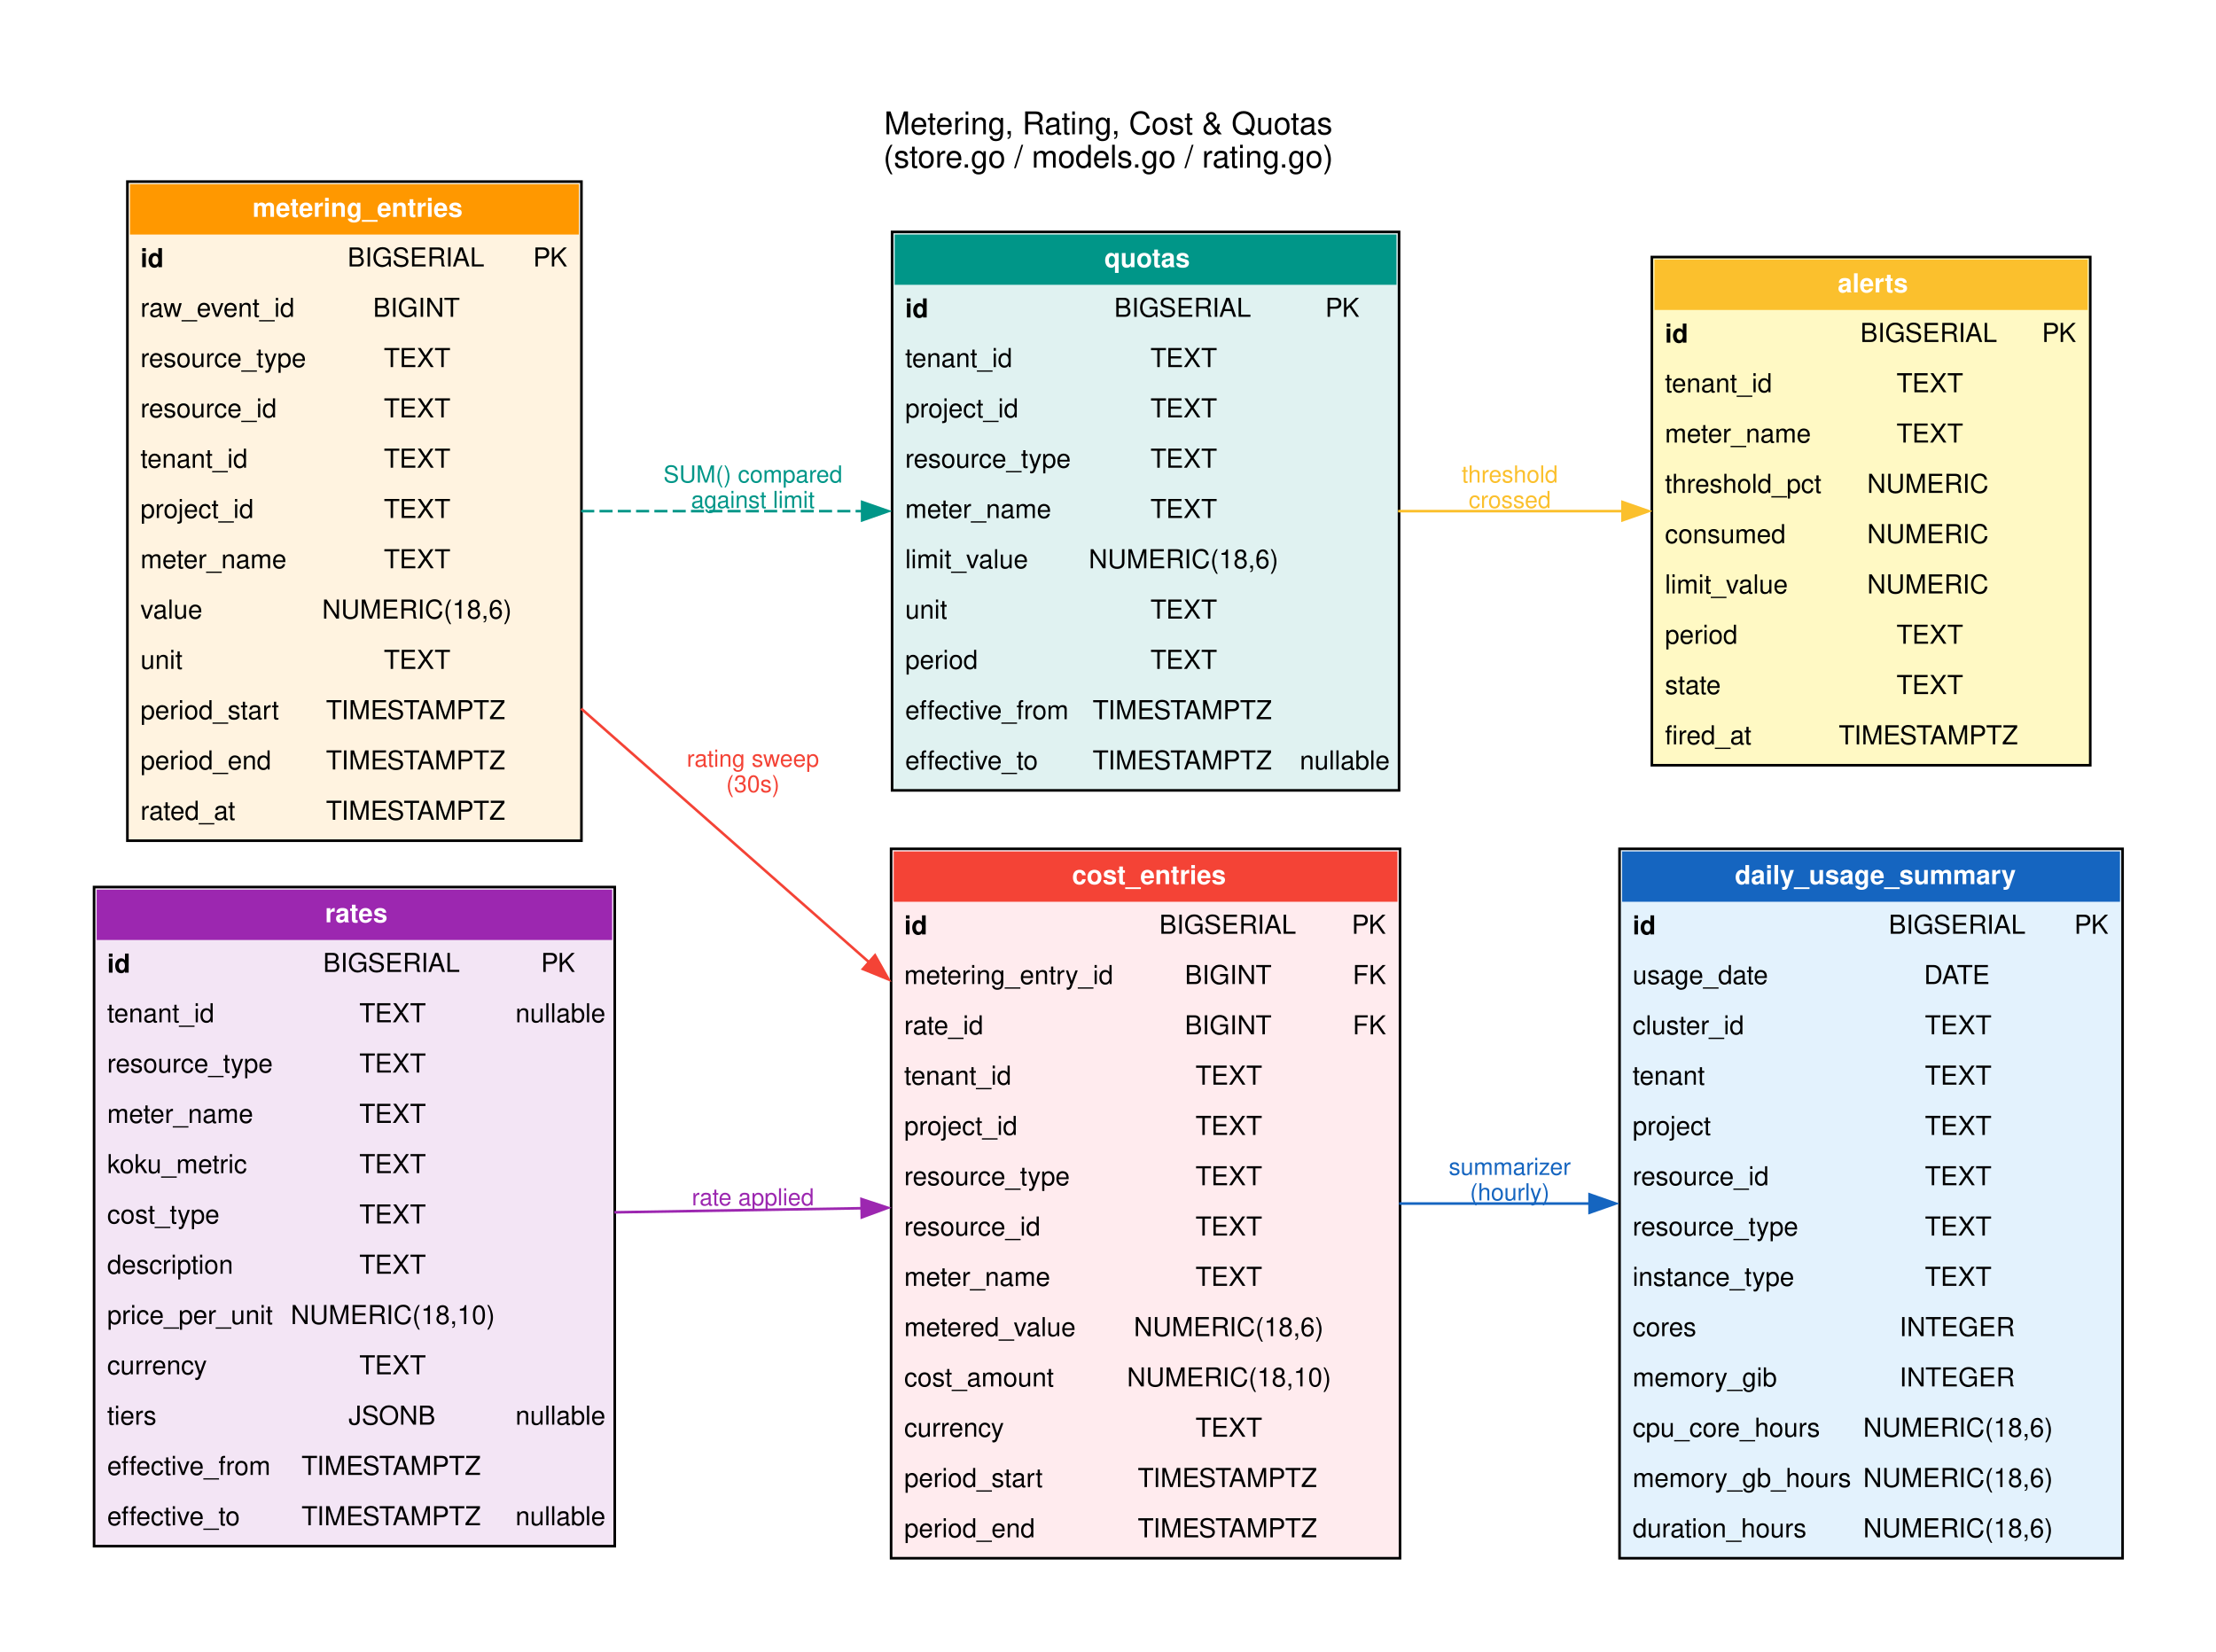
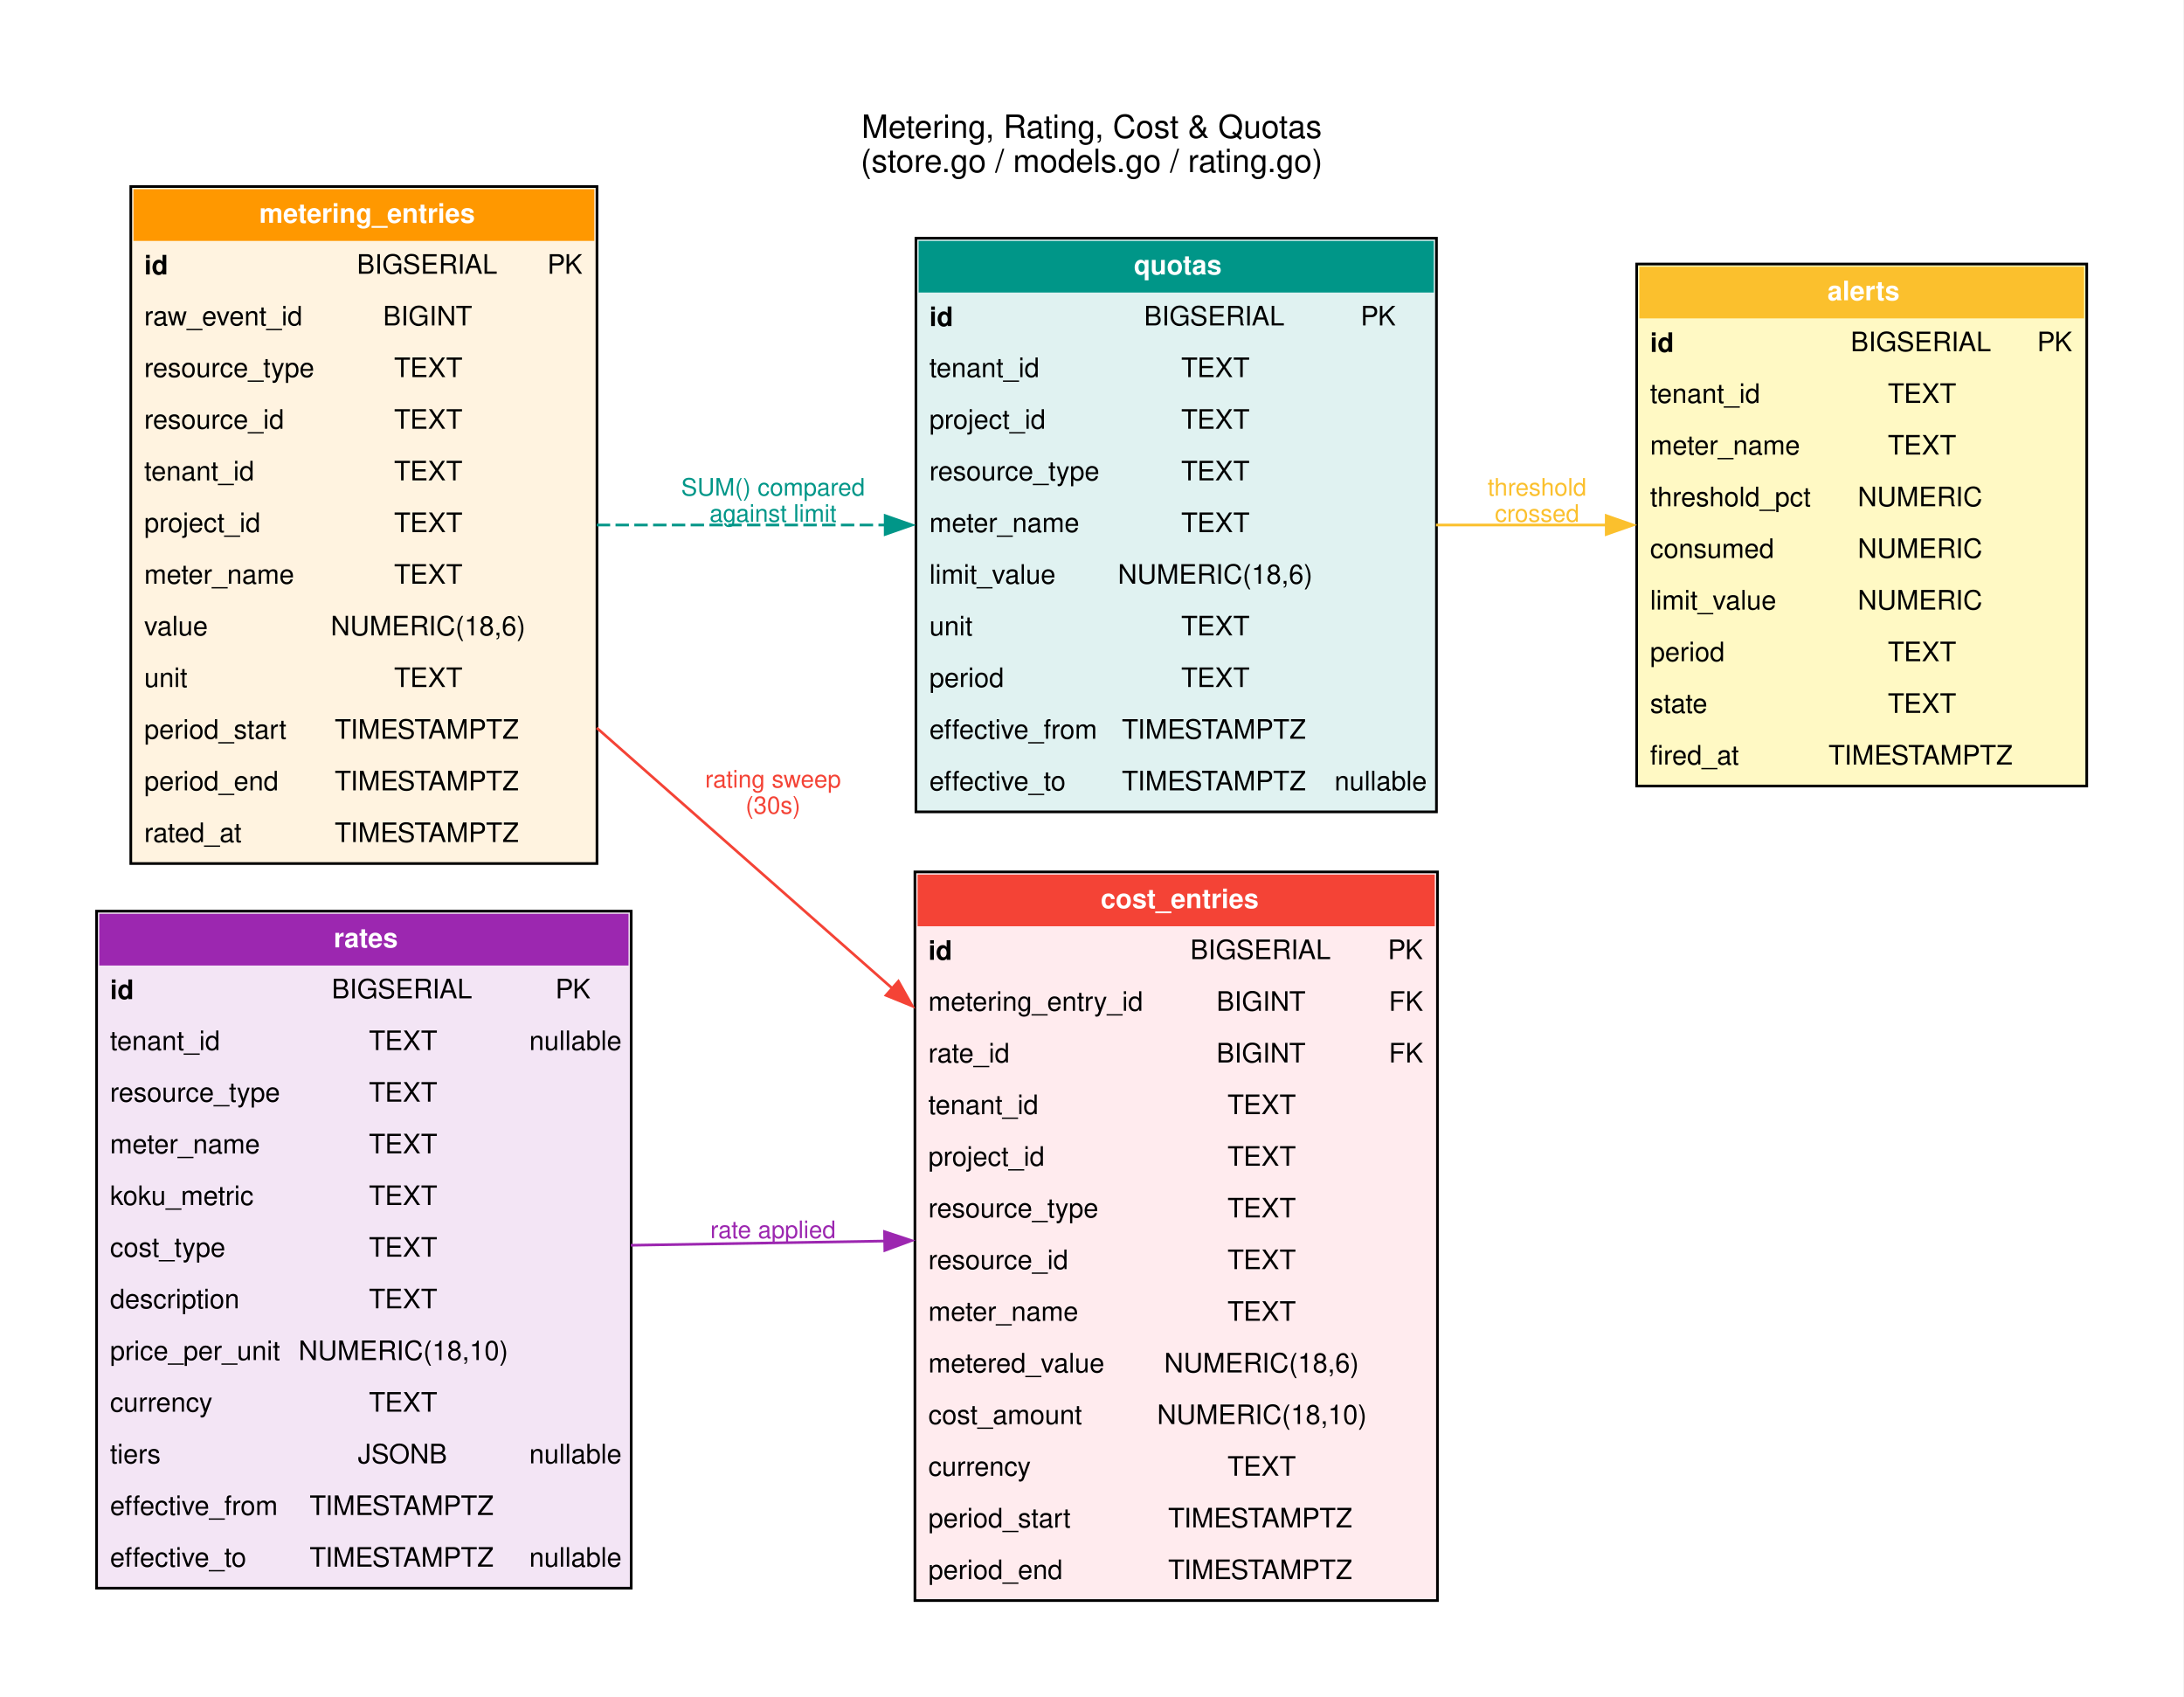
- <svg xmlns="http://www.w3.org/2000/svg" width="848pt" height="632pt" viewBox="0.00 0.00 848.00 632.00">
+ <svg xmlns="http://www.w3.org/2000/svg" width="814pt" height="632pt" viewBox="0.00 0.00 814.00 632.00">
  <g id="graph0" class="graph" transform="scale(1 1) rotate(0) translate(36 596.38)">
-     <polygon fill="white" stroke="none" points="-36,36 -36,-596.38 812.25,-596.38 812.25,36 -36,36" />
-     <text xml:space="preserve" text-anchor="middle" x="388.12" y="-544.98" font-family="Helvetica,sans-Serif" font-size="12.00">Metering, Rating, Cost &amp; Quotas</text>
-     <text xml:space="preserve" text-anchor="middle" x="388.12" y="-532.23" font-family="Helvetica,sans-Serif" font-size="12.00">(store.go / models.go / rating.go)</text>
+     <polygon fill="white" stroke="none" points="-36,36 -36,-596.38 777.75,-596.38 777.75,36 -36,36" />
+     <text xml:space="preserve" text-anchor="middle" x="370.88" y="-544.98" font-family="Helvetica,sans-Serif" font-size="12.00">Metering, Rating, Cost &amp; Quotas</text>
+     <text xml:space="preserve" text-anchor="middle" x="370.88" y="-532.23" font-family="Helvetica,sans-Serif" font-size="12.00">(store.go / models.go / rating.go)</text>
    <g id="node1" class="node">
      <polygon fill="#fff3e0" stroke="none" points="12.75,-274.62 12.75,-526.88 186.5,-526.88 186.5,-274.62 12.75,-274.62" />
      <polygon fill="#ff9800" stroke="none" points="13.75,-506.62 13.75,-525.88 185.5,-525.88 185.5,-506.62 13.75,-506.62" />
      <text xml:space="preserve" text-anchor="start" x="60.62" y="-513.38" font-family="Helvetica,sans-Serif" font-weight="bold" font-size="10.00" fill="white">metering_entries</text>
      <text xml:space="preserve" text-anchor="start" x="17.75" y="-494.12" font-family="Helvetica,sans-Serif" font-weight="bold" font-size="10.00">id</text>
      <text xml:space="preserve" text-anchor="start" x="97" y="-494.38" font-family="Helvetica,sans-Serif" font-size="10.00">BIGSERIAL</text>
      <text xml:space="preserve" text-anchor="start" x="168" y="-494.38" font-family="Helvetica,sans-Serif" font-size="10.00">PK</text>
      <text xml:space="preserve" text-anchor="start" x="17.75" y="-475.12" font-family="Helvetica,sans-Serif" font-size="10.00">raw_event_id</text>
      <text xml:space="preserve" text-anchor="start" x="106.75" y="-475.12" font-family="Helvetica,sans-Serif" font-size="10.00">BIGINT</text>
      <text xml:space="preserve" text-anchor="start" x="17.75" y="-455.88" font-family="Helvetica,sans-Serif" font-size="10.00">resource_type</text>
      <text xml:space="preserve" text-anchor="start" x="110.88" y="-455.88" font-family="Helvetica,sans-Serif" font-size="10.00">TEXT</text>
      <text xml:space="preserve" text-anchor="start" x="17.75" y="-436.62" font-family="Helvetica,sans-Serif" font-size="10.00">resource_id</text>
      <text xml:space="preserve" text-anchor="start" x="110.88" y="-436.62" font-family="Helvetica,sans-Serif" font-size="10.00">TEXT</text>
      <text xml:space="preserve" text-anchor="start" x="17.75" y="-417.38" font-family="Helvetica,sans-Serif" font-size="10.00">tenant_id</text>
      <text xml:space="preserve" text-anchor="start" x="110.88" y="-417.38" font-family="Helvetica,sans-Serif" font-size="10.00">TEXT</text>
      <text xml:space="preserve" text-anchor="start" x="17.75" y="-398.12" font-family="Helvetica,sans-Serif" font-size="10.00">project_id</text>
      <text xml:space="preserve" text-anchor="start" x="110.88" y="-398.12" font-family="Helvetica,sans-Serif" font-size="10.00">TEXT</text>
      <text xml:space="preserve" text-anchor="start" x="17.75" y="-378.88" font-family="Helvetica,sans-Serif" font-size="10.00">meter_name</text>
      <text xml:space="preserve" text-anchor="start" x="110.88" y="-378.88" font-family="Helvetica,sans-Serif" font-size="10.00">TEXT</text>
      <text xml:space="preserve" text-anchor="start" x="17.75" y="-359.62" font-family="Helvetica,sans-Serif" font-size="10.00">value</text>
      <text xml:space="preserve" text-anchor="start" x="87.25" y="-359.62" font-family="Helvetica,sans-Serif" font-size="10.00">NUMERIC(18,6)</text>
      <text xml:space="preserve" text-anchor="start" x="17.75" y="-340.38" font-family="Helvetica,sans-Serif" font-size="10.00">unit</text>
      <text xml:space="preserve" text-anchor="start" x="110.88" y="-340.38" font-family="Helvetica,sans-Serif" font-size="10.00">TEXT</text>
      <text xml:space="preserve" text-anchor="start" x="17.75" y="-321.12" font-family="Helvetica,sans-Serif" font-size="10.00">period_start</text>
      <text xml:space="preserve" text-anchor="start" x="88.75" y="-321.12" font-family="Helvetica,sans-Serif" font-size="10.00">TIMESTAMPTZ</text>
      <text xml:space="preserve" text-anchor="start" x="17.75" y="-301.88" font-family="Helvetica,sans-Serif" font-size="10.00">period_end</text>
      <text xml:space="preserve" text-anchor="start" x="88.75" y="-301.88" font-family="Helvetica,sans-Serif" font-size="10.00">TIMESTAMPTZ</text>
      <text xml:space="preserve" text-anchor="start" x="17.75" y="-282.62" font-family="Helvetica,sans-Serif" font-size="10.00">rated_at</text>
      <text xml:space="preserve" text-anchor="start" x="88.75" y="-282.62" font-family="Helvetica,sans-Serif" font-size="10.00">TIMESTAMPTZ</text>
      <polygon fill="none" stroke="black" points="12.75,-274.62 12.75,-526.88 186.5,-526.88 186.5,-274.62 12.75,-274.62" />
    </g>
    <g id="node3" class="node">
      <polygon fill="#ffebee" stroke="none" points="305,0 305,-271.5 499.75,-271.5 499.75,0 305,0" />
      <polygon fill="#f44336" stroke="none" points="306,-251.25 306,-270.5 498.75,-270.5 498.75,-251.25 306,-251.25" />
      <text xml:space="preserve" text-anchor="start" x="374.25" y="-258" font-family="Helvetica,sans-Serif" font-weight="bold" font-size="10.00" fill="white">cost_entries</text>
      <text xml:space="preserve" text-anchor="start" x="310" y="-238.75" font-family="Helvetica,sans-Serif" font-weight="bold" font-size="10.00">id</text>
      <text xml:space="preserve" text-anchor="start" x="407.62" y="-239" font-family="Helvetica,sans-Serif" font-size="10.00">BIGSERIAL</text>
      <text xml:space="preserve" text-anchor="start" x="481.25" y="-239" font-family="Helvetica,sans-Serif" font-size="10.00">PK</text>
      <text xml:space="preserve" text-anchor="start" x="310" y="-219.75" font-family="Helvetica,sans-Serif" font-size="10.00">metering_entry_id</text>
      <text xml:space="preserve" text-anchor="start" x="417.38" y="-219.75" font-family="Helvetica,sans-Serif" font-size="10.00">BIGINT</text>
      <text xml:space="preserve" text-anchor="start" x="481.62" y="-219.75" font-family="Helvetica,sans-Serif" font-size="10.00">FK</text>
      <text xml:space="preserve" text-anchor="start" x="310" y="-200.5" font-family="Helvetica,sans-Serif" font-size="10.00">rate_id</text>
      <text xml:space="preserve" text-anchor="start" x="417.38" y="-200.5" font-family="Helvetica,sans-Serif" font-size="10.00">BIGINT</text>
      <text xml:space="preserve" text-anchor="start" x="481.62" y="-200.5" font-family="Helvetica,sans-Serif" font-size="10.00">FK</text>
      <text xml:space="preserve" text-anchor="start" x="310" y="-181.25" font-family="Helvetica,sans-Serif" font-size="10.00">tenant_id</text>
      <text xml:space="preserve" text-anchor="start" x="421.5" y="-181.25" font-family="Helvetica,sans-Serif" font-size="10.00">TEXT</text>
      <text xml:space="preserve" text-anchor="start" x="310" y="-162" font-family="Helvetica,sans-Serif" font-size="10.00">project_id</text>
      <text xml:space="preserve" text-anchor="start" x="421.5" y="-162" font-family="Helvetica,sans-Serif" font-size="10.00">TEXT</text>
      <text xml:space="preserve" text-anchor="start" x="310" y="-142.75" font-family="Helvetica,sans-Serif" font-size="10.00">resource_type</text>
      <text xml:space="preserve" text-anchor="start" x="421.5" y="-142.75" font-family="Helvetica,sans-Serif" font-size="10.00">TEXT</text>
      <text xml:space="preserve" text-anchor="start" x="310" y="-123.5" font-family="Helvetica,sans-Serif" font-size="10.00">resource_id</text>
      <text xml:space="preserve" text-anchor="start" x="421.5" y="-123.5" font-family="Helvetica,sans-Serif" font-size="10.00">TEXT</text>
      <text xml:space="preserve" text-anchor="start" x="310" y="-104.25" font-family="Helvetica,sans-Serif" font-size="10.00">meter_name</text>
      <text xml:space="preserve" text-anchor="start" x="421.5" y="-104.25" font-family="Helvetica,sans-Serif" font-size="10.00">TEXT</text>
      <text xml:space="preserve" text-anchor="start" x="310" y="-85" font-family="Helvetica,sans-Serif" font-size="10.00">metered_value</text>
      <text xml:space="preserve" text-anchor="start" x="397.88" y="-85" font-family="Helvetica,sans-Serif" font-size="10.00">NUMERIC(18,6)</text>
      <text xml:space="preserve" text-anchor="start" x="310" y="-65.75" font-family="Helvetica,sans-Serif" font-size="10.00">cost_amount</text>
      <text xml:space="preserve" text-anchor="start" x="395.25" y="-65.75" font-family="Helvetica,sans-Serif" font-size="10.00">NUMERIC(18,10)</text>
      <text xml:space="preserve" text-anchor="start" x="310" y="-46.5" font-family="Helvetica,sans-Serif" font-size="10.00">currency</text>
      <text xml:space="preserve" text-anchor="start" x="421.5" y="-46.5" font-family="Helvetica,sans-Serif" font-size="10.00">TEXT</text>
      <text xml:space="preserve" text-anchor="start" x="310" y="-27.25" font-family="Helvetica,sans-Serif" font-size="10.00">period_start</text>
      <text xml:space="preserve" text-anchor="start" x="399.38" y="-27.25" font-family="Helvetica,sans-Serif" font-size="10.00">TIMESTAMPTZ</text>
      <text xml:space="preserve" text-anchor="start" x="310" y="-8" font-family="Helvetica,sans-Serif" font-size="10.00">period_end</text>
      <text xml:space="preserve" text-anchor="start" x="399.38" y="-8" font-family="Helvetica,sans-Serif" font-size="10.00">TIMESTAMPTZ</text>
      <polygon fill="none" stroke="black" points="305,0 305,-271.5 499.75,-271.5 499.75,0 305,0" />
    </g>
    <g id="edge1" class="edge">
      <path fill="none" stroke="#f44336" d="M186.41,-325.17C220.72,-294.93 260.58,-259.81 296.59,-228.08" />
      <polygon fill="#f44336" stroke="#f44336" points="298.84,-230.76 304.03,-221.52 294.22,-225.51 298.84,-230.76" />
      <text xml:space="preserve" text-anchor="middle" x="252.12" y="-302.94" font-family="Helvetica,sans-Serif" font-size="9.00" fill="#f44336">rating sweep</text>
      <text xml:space="preserve" text-anchor="middle" x="252.12" y="-293.19" font-family="Helvetica,sans-Serif" font-size="9.00" fill="#f44336">(30s)</text>
    </g>
-     <g id="node5" class="node">
+     <g id="node4" class="node">
      <polygon fill="#e0f2f1" stroke="none" points="305.38,-293.88 305.38,-507.62 499.38,-507.62 499.38,-293.88 305.38,-293.88" />
      <polygon fill="#009688" stroke="none" points="306.38,-487.38 306.38,-506.62 498.38,-506.62 498.38,-487.38 306.38,-487.38" />
      <text xml:space="preserve" text-anchor="start" x="386.62" y="-494.12" font-family="Helvetica,sans-Serif" font-weight="bold" font-size="10.00" fill="white">quotas</text>
      <text xml:space="preserve" text-anchor="start" x="310.38" y="-474.88" font-family="Helvetica,sans-Serif" font-weight="bold" font-size="10.00">id</text>
      <text xml:space="preserve" text-anchor="start" x="390.38" y="-475.12" font-family="Helvetica,sans-Serif" font-size="10.00">BIGSERIAL</text>
      <text xml:space="preserve" text-anchor="start" x="471.12" y="-475.12" font-family="Helvetica,sans-Serif" font-size="10.00">PK</text>
      <text xml:space="preserve" text-anchor="start" x="310.38" y="-455.88" font-family="Helvetica,sans-Serif" font-size="10.00">tenant_id</text>
      <text xml:space="preserve" text-anchor="start" x="404.25" y="-455.88" font-family="Helvetica,sans-Serif" font-size="10.00">TEXT</text>
      <text xml:space="preserve" text-anchor="start" x="310.38" y="-436.62" font-family="Helvetica,sans-Serif" font-size="10.00">project_id</text>
      <text xml:space="preserve" text-anchor="start" x="404.25" y="-436.62" font-family="Helvetica,sans-Serif" font-size="10.00">TEXT</text>
      <text xml:space="preserve" text-anchor="start" x="310.38" y="-417.38" font-family="Helvetica,sans-Serif" font-size="10.00">resource_type</text>
      <text xml:space="preserve" text-anchor="start" x="404.25" y="-417.38" font-family="Helvetica,sans-Serif" font-size="10.00">TEXT</text>
      <text xml:space="preserve" text-anchor="start" x="310.38" y="-398.12" font-family="Helvetica,sans-Serif" font-size="10.00">meter_name</text>
      <text xml:space="preserve" text-anchor="start" x="404.25" y="-398.12" font-family="Helvetica,sans-Serif" font-size="10.00">TEXT</text>
      <text xml:space="preserve" text-anchor="start" x="310.38" y="-378.88" font-family="Helvetica,sans-Serif" font-size="10.00">limit_value</text>
      <text xml:space="preserve" text-anchor="start" x="380.62" y="-378.88" font-family="Helvetica,sans-Serif" font-size="10.00">NUMERIC(18,6)</text>
      <text xml:space="preserve" text-anchor="start" x="310.38" y="-359.62" font-family="Helvetica,sans-Serif" font-size="10.00">unit</text>
      <text xml:space="preserve" text-anchor="start" x="404.25" y="-359.62" font-family="Helvetica,sans-Serif" font-size="10.00">TEXT</text>
      <text xml:space="preserve" text-anchor="start" x="310.38" y="-340.38" font-family="Helvetica,sans-Serif" font-size="10.00">period</text>
      <text xml:space="preserve" text-anchor="start" x="404.25" y="-340.38" font-family="Helvetica,sans-Serif" font-size="10.00">TEXT</text>
      <text xml:space="preserve" text-anchor="start" x="310.38" y="-321.12" font-family="Helvetica,sans-Serif" font-size="10.00">effective_from</text>
      <text xml:space="preserve" text-anchor="start" x="382.12" y="-321.12" font-family="Helvetica,sans-Serif" font-size="10.00">TIMESTAMPTZ</text>
      <text xml:space="preserve" text-anchor="start" x="310.38" y="-301.88" font-family="Helvetica,sans-Serif" font-size="10.00">effective_to</text>
      <text xml:space="preserve" text-anchor="start" x="382.12" y="-301.88" font-family="Helvetica,sans-Serif" font-size="10.00">TIMESTAMPTZ</text>
      <text xml:space="preserve" text-anchor="start" x="461.38" y="-301.88" font-family="Helvetica,sans-Serif" font-size="10.00">nullable</text>
      <polygon fill="none" stroke="black" points="305.38,-293.88 305.38,-507.62 499.38,-507.62 499.38,-293.88 305.38,-293.88" />
    </g>
    <g id="edge3" class="edge">
      <path fill="none" stroke="#009688" stroke-dasharray="5,2" d="M186.41,-400.75C219.93,-400.75 258.75,-400.75 294.09,-400.75" />
      <polygon fill="#009688" stroke="#009688" points="293.92,-404.25 303.92,-400.75 293.92,-397.25 293.92,-404.25" />
      <text xml:space="preserve" text-anchor="middle" x="252.12" y="-411.7" font-family="Helvetica,sans-Serif" font-size="9.00" fill="#009688">SUM() compared</text>
      <text xml:space="preserve" text-anchor="middle" x="252.12" y="-401.95" font-family="Helvetica,sans-Serif" font-size="9.00" fill="#009688">against limit</text>
    </g>
    <g id="node2" class="node">
      <polygon fill="#f3e5f5" stroke="none" points="0,-4.62 0,-256.88 199.25,-256.88 199.25,-4.62 0,-4.62" />
      <polygon fill="#9c27b0" stroke="none" points="1,-236.62 1,-255.88 198.25,-255.88 198.25,-236.62 1,-236.62" />
      <text xml:space="preserve" text-anchor="start" x="88.38" y="-243.38" font-family="Helvetica,sans-Serif" font-weight="bold" font-size="10.00" fill="white">rates</text>
      <text xml:space="preserve" text-anchor="start" x="5" y="-224.12" font-family="Helvetica,sans-Serif" font-weight="bold" font-size="10.00">id</text>
      <text xml:space="preserve" text-anchor="start" x="87.62" y="-224.38" font-family="Helvetica,sans-Serif" font-size="10.00">BIGSERIAL</text>
      <text xml:space="preserve" text-anchor="start" x="171" y="-224.38" font-family="Helvetica,sans-Serif" font-size="10.00">PK</text>
      <text xml:space="preserve" text-anchor="start" x="5" y="-205.12" font-family="Helvetica,sans-Serif" font-size="10.00">tenant_id</text>
      <text xml:space="preserve" text-anchor="start" x="101.5" y="-205.12" font-family="Helvetica,sans-Serif" font-size="10.00">TEXT</text>
      <text xml:space="preserve" text-anchor="start" x="161.25" y="-205.12" font-family="Helvetica,sans-Serif" font-size="10.00">nullable</text>
      <text xml:space="preserve" text-anchor="start" x="5" y="-185.88" font-family="Helvetica,sans-Serif" font-size="10.00">resource_type</text>
      <text xml:space="preserve" text-anchor="start" x="101.5" y="-185.88" font-family="Helvetica,sans-Serif" font-size="10.00">TEXT</text>
      <text xml:space="preserve" text-anchor="start" x="5" y="-166.62" font-family="Helvetica,sans-Serif" font-size="10.00">meter_name</text>
      <text xml:space="preserve" text-anchor="start" x="101.5" y="-166.62" font-family="Helvetica,sans-Serif" font-size="10.00">TEXT</text>
      <text xml:space="preserve" text-anchor="start" x="5" y="-147.38" font-family="Helvetica,sans-Serif" font-size="10.00">koku_metric</text>
      <text xml:space="preserve" text-anchor="start" x="101.5" y="-147.38" font-family="Helvetica,sans-Serif" font-size="10.00">TEXT</text>
      <text xml:space="preserve" text-anchor="start" x="5" y="-128.12" font-family="Helvetica,sans-Serif" font-size="10.00">cost_type</text>
      <text xml:space="preserve" text-anchor="start" x="101.5" y="-128.12" font-family="Helvetica,sans-Serif" font-size="10.00">TEXT</text>
      <text xml:space="preserve" text-anchor="start" x="5" y="-108.88" font-family="Helvetica,sans-Serif" font-size="10.00">description</text>
      <text xml:space="preserve" text-anchor="start" x="101.5" y="-108.88" font-family="Helvetica,sans-Serif" font-size="10.00">TEXT</text>
      <text xml:space="preserve" text-anchor="start" x="5" y="-89.62" font-family="Helvetica,sans-Serif" font-size="10.00">price_per_unit</text>
      <text xml:space="preserve" text-anchor="start" x="75.25" y="-89.62" font-family="Helvetica,sans-Serif" font-size="10.00">NUMERIC(18,10)</text>
      <text xml:space="preserve" text-anchor="start" x="5" y="-70.38" font-family="Helvetica,sans-Serif" font-size="10.00">currency</text>
      <text xml:space="preserve" text-anchor="start" x="101.5" y="-70.38" font-family="Helvetica,sans-Serif" font-size="10.00">TEXT</text>
      <text xml:space="preserve" text-anchor="start" x="5" y="-51.12" font-family="Helvetica,sans-Serif" font-size="10.00">tiers</text>
      <text xml:space="preserve" text-anchor="start" x="97.38" y="-51.12" font-family="Helvetica,sans-Serif" font-size="10.00">JSONB</text>
      <text xml:space="preserve" text-anchor="start" x="161.25" y="-51.12" font-family="Helvetica,sans-Serif" font-size="10.00">nullable</text>
      <text xml:space="preserve" text-anchor="start" x="5" y="-31.88" font-family="Helvetica,sans-Serif" font-size="10.00">effective_from</text>
      <text xml:space="preserve" text-anchor="start" x="79.38" y="-31.88" font-family="Helvetica,sans-Serif" font-size="10.00">TIMESTAMPTZ</text>
      <text xml:space="preserve" text-anchor="start" x="5" y="-12.62" font-family="Helvetica,sans-Serif" font-size="10.00">effective_to</text>
      <text xml:space="preserve" text-anchor="start" x="79.38" y="-12.62" font-family="Helvetica,sans-Serif" font-size="10.00">TIMESTAMPTZ</text>
      <text xml:space="preserve" text-anchor="start" x="161.25" y="-12.62" font-family="Helvetica,sans-Serif" font-size="10.00">nullable</text>
      <polygon fill="none" stroke="black" points="0,-4.62 0,-256.88 199.25,-256.88 199.25,-4.62 0,-4.62" />
    </g>
    <g id="edge2" class="edge">
      <path fill="none" stroke="#9c27b0" d="M199.1,-132.39C229.46,-132.89 263.04,-133.45 293.98,-133.96" />
      <polygon fill="#9c27b0" stroke="#9c27b0" points="293.67,-137.46 303.73,-134.13 293.79,-130.46 293.67,-137.46" />
      <text xml:space="preserve" text-anchor="middle" x="252.12" y="-135.04" font-family="Helvetica,sans-Serif" font-size="9.00" fill="#9c27b0">rate applied</text>
    </g>
-     <g id="node4" class="node">
-       <polygon fill="#e3f2fd" stroke="none" points="583.75,0 583.75,-271.5 776.25,-271.5 776.25,0 583.75,0" />
-       <polygon fill="#1565c0" stroke="none" points="584.75,-251.25 584.75,-270.5 775.25,-270.5 775.25,-251.25 584.75,-251.25" />
-       <text xml:space="preserve" text-anchor="start" x="627.88" y="-258" font-family="Helvetica,sans-Serif" font-weight="bold" font-size="10.00" fill="white">daily_usage_summary</text>
-       <text xml:space="preserve" text-anchor="start" x="588.75" y="-238.75" font-family="Helvetica,sans-Serif" font-weight="bold" font-size="10.00">id</text>
-       <text xml:space="preserve" text-anchor="start" x="686.75" y="-239" font-family="Helvetica,sans-Serif" font-size="10.00">BIGSERIAL</text>
-       <text xml:space="preserve" text-anchor="start" x="757.75" y="-239" font-family="Helvetica,sans-Serif" font-size="10.00">PK</text>
-       <text xml:space="preserve" text-anchor="start" x="588.75" y="-219.75" font-family="Helvetica,sans-Serif" font-size="10.00">usage_date</text>
-       <text xml:space="preserve" text-anchor="start" x="700.25" y="-219.75" font-family="Helvetica,sans-Serif" font-size="10.00">DATE</text>
-       <text xml:space="preserve" text-anchor="start" x="588.75" y="-200.5" font-family="Helvetica,sans-Serif" font-size="10.00">cluster_id</text>
-       <text xml:space="preserve" text-anchor="start" x="700.62" y="-200.5" font-family="Helvetica,sans-Serif" font-size="10.00">TEXT</text>
-       <text xml:space="preserve" text-anchor="start" x="588.75" y="-181.25" font-family="Helvetica,sans-Serif" font-size="10.00">tenant</text>
-       <text xml:space="preserve" text-anchor="start" x="700.62" y="-181.25" font-family="Helvetica,sans-Serif" font-size="10.00">TEXT</text>
-       <text xml:space="preserve" text-anchor="start" x="588.75" y="-162" font-family="Helvetica,sans-Serif" font-size="10.00">project</text>
-       <text xml:space="preserve" text-anchor="start" x="700.62" y="-162" font-family="Helvetica,sans-Serif" font-size="10.00">TEXT</text>
-       <text xml:space="preserve" text-anchor="start" x="588.75" y="-142.75" font-family="Helvetica,sans-Serif" font-size="10.00">resource_id</text>
-       <text xml:space="preserve" text-anchor="start" x="700.62" y="-142.75" font-family="Helvetica,sans-Serif" font-size="10.00">TEXT</text>
-       <text xml:space="preserve" text-anchor="start" x="588.75" y="-123.5" font-family="Helvetica,sans-Serif" font-size="10.00">resource_type</text>
-       <text xml:space="preserve" text-anchor="start" x="700.62" y="-123.5" font-family="Helvetica,sans-Serif" font-size="10.00">TEXT</text>
-       <text xml:space="preserve" text-anchor="start" x="588.75" y="-104.25" font-family="Helvetica,sans-Serif" font-size="10.00">instance_type</text>
-       <text xml:space="preserve" text-anchor="start" x="700.62" y="-104.25" font-family="Helvetica,sans-Serif" font-size="10.00">TEXT</text>
-       <text xml:space="preserve" text-anchor="start" x="588.75" y="-85" font-family="Helvetica,sans-Serif" font-size="10.00">cores</text>
-       <text xml:space="preserve" text-anchor="start" x="690.88" y="-85" font-family="Helvetica,sans-Serif" font-size="10.00">INTEGER</text>
-       <text xml:space="preserve" text-anchor="start" x="588.75" y="-65.75" font-family="Helvetica,sans-Serif" font-size="10.00">memory_gib</text>
-       <text xml:space="preserve" text-anchor="start" x="690.88" y="-65.75" font-family="Helvetica,sans-Serif" font-size="10.00">INTEGER</text>
-       <text xml:space="preserve" text-anchor="start" x="588.75" y="-46.5" font-family="Helvetica,sans-Serif" font-size="10.00">cpu_core_hours</text>
-       <text xml:space="preserve" text-anchor="start" x="677" y="-46.5" font-family="Helvetica,sans-Serif" font-size="10.00">NUMERIC(18,6)</text>
-       <text xml:space="preserve" text-anchor="start" x="588.75" y="-27.25" font-family="Helvetica,sans-Serif" font-size="10.00">memory_gb_hours</text>
-       <text xml:space="preserve" text-anchor="start" x="677" y="-27.25" font-family="Helvetica,sans-Serif" font-size="10.00">NUMERIC(18,6)</text>
-       <text xml:space="preserve" text-anchor="start" x="588.75" y="-8" font-family="Helvetica,sans-Serif" font-size="10.00">duration_hours</text>
-       <text xml:space="preserve" text-anchor="start" x="677" y="-8" font-family="Helvetica,sans-Serif" font-size="10.00">NUMERIC(18,6)</text>
-       <polygon fill="none" stroke="black" points="583.75,0 583.75,-271.5 776.25,-271.5 776.25,0 583.75,0" />
-     </g>
-     <g id="edge5" class="edge">
-       <path fill="none" stroke="#1565c0" d="M499.39,-135.75C522.99,-135.75 548.41,-135.75 572.47,-135.75" />
-       <polygon fill="#1565c0" stroke="#1565c0" points="572.28,-139.25 582.28,-135.75 572.28,-132.25 572.28,-139.25" />
-       <text xml:space="preserve" text-anchor="middle" x="541.75" y="-146.7" font-family="Helvetica,sans-Serif" font-size="9.00" fill="#1565c0">summarizer</text>
-       <text xml:space="preserve" text-anchor="middle" x="541.75" y="-136.95" font-family="Helvetica,sans-Serif" font-size="9.00" fill="#1565c0">(hourly)</text>
-     </g>
-     <g id="node6" class="node">
-       <polygon fill="#fff9c4" stroke="none" points="596.12,-303.5 596.12,-498 763.88,-498 763.88,-303.5 596.12,-303.5" />
-       <polygon fill="#fbc02d" stroke="none" points="597.12,-477.75 597.12,-497 762.88,-497 762.88,-477.75 597.12,-477.75" />
-       <text xml:space="preserve" text-anchor="start" x="667.25" y="-484.5" font-family="Helvetica,sans-Serif" font-weight="bold" font-size="10.00" fill="white">alerts</text>
-       <text xml:space="preserve" text-anchor="start" x="601.12" y="-465.25" font-family="Helvetica,sans-Serif" font-weight="bold" font-size="10.00">id</text>
-       <text xml:space="preserve" text-anchor="start" x="675.88" y="-465.5" font-family="Helvetica,sans-Serif" font-size="10.00">BIGSERIAL</text>
-       <text xml:space="preserve" text-anchor="start" x="745.38" y="-465.5" font-family="Helvetica,sans-Serif" font-size="10.00">PK</text>
-       <text xml:space="preserve" text-anchor="start" x="601.12" y="-446.25" font-family="Helvetica,sans-Serif" font-size="10.00">tenant_id</text>
-       <text xml:space="preserve" text-anchor="start" x="689.75" y="-446.25" font-family="Helvetica,sans-Serif" font-size="10.00">TEXT</text>
-       <text xml:space="preserve" text-anchor="start" x="601.12" y="-427" font-family="Helvetica,sans-Serif" font-size="10.00">meter_name</text>
-       <text xml:space="preserve" text-anchor="start" x="689.75" y="-427" font-family="Helvetica,sans-Serif" font-size="10.00">TEXT</text>
-       <text xml:space="preserve" text-anchor="start" x="601.12" y="-407.75" font-family="Helvetica,sans-Serif" font-size="10.00">threshold_pct</text>
-       <text xml:space="preserve" text-anchor="start" x="678.5" y="-407.75" font-family="Helvetica,sans-Serif" font-size="10.00">NUMERIC</text>
-       <text xml:space="preserve" text-anchor="start" x="601.12" y="-388.5" font-family="Helvetica,sans-Serif" font-size="10.00">consumed</text>
-       <text xml:space="preserve" text-anchor="start" x="678.5" y="-388.5" font-family="Helvetica,sans-Serif" font-size="10.00">NUMERIC</text>
-       <text xml:space="preserve" text-anchor="start" x="601.12" y="-369.25" font-family="Helvetica,sans-Serif" font-size="10.00">limit_value</text>
-       <text xml:space="preserve" text-anchor="start" x="678.5" y="-369.25" font-family="Helvetica,sans-Serif" font-size="10.00">NUMERIC</text>
-       <text xml:space="preserve" text-anchor="start" x="601.12" y="-350" font-family="Helvetica,sans-Serif" font-size="10.00">period</text>
-       <text xml:space="preserve" text-anchor="start" x="689.75" y="-350" font-family="Helvetica,sans-Serif" font-size="10.00">TEXT</text>
-       <text xml:space="preserve" text-anchor="start" x="601.12" y="-330.75" font-family="Helvetica,sans-Serif" font-size="10.00">state</text>
-       <text xml:space="preserve" text-anchor="start" x="689.75" y="-330.75" font-family="Helvetica,sans-Serif" font-size="10.00">TEXT</text>
-       <text xml:space="preserve" text-anchor="start" x="601.12" y="-311.5" font-family="Helvetica,sans-Serif" font-size="10.00">fired_at</text>
-       <text xml:space="preserve" text-anchor="start" x="667.62" y="-311.5" font-family="Helvetica,sans-Serif" font-size="10.00">TIMESTAMPTZ</text>
-       <polygon fill="none" stroke="black" points="596.12,-303.5 596.12,-498 763.88,-498 763.88,-303.5 596.12,-303.5" />
+     <g id="node5" class="node">
+       <polygon fill="#fff9c4" stroke="none" points="574,-303.5 574,-498 741.75,-498 741.75,-303.5 574,-303.5" />
+       <polygon fill="#fbc02d" stroke="none" points="575,-477.75 575,-497 740.75,-497 740.75,-477.75 575,-477.75" />
+       <text xml:space="preserve" text-anchor="start" x="645.12" y="-484.5" font-family="Helvetica,sans-Serif" font-weight="bold" font-size="10.00" fill="white">alerts</text>
+       <text xml:space="preserve" text-anchor="start" x="579" y="-465.25" font-family="Helvetica,sans-Serif" font-weight="bold" font-size="10.00">id</text>
+       <text xml:space="preserve" text-anchor="start" x="653.75" y="-465.5" font-family="Helvetica,sans-Serif" font-size="10.00">BIGSERIAL</text>
+       <text xml:space="preserve" text-anchor="start" x="723.25" y="-465.5" font-family="Helvetica,sans-Serif" font-size="10.00">PK</text>
+       <text xml:space="preserve" text-anchor="start" x="579" y="-446.25" font-family="Helvetica,sans-Serif" font-size="10.00">tenant_id</text>
+       <text xml:space="preserve" text-anchor="start" x="667.62" y="-446.25" font-family="Helvetica,sans-Serif" font-size="10.00">TEXT</text>
+       <text xml:space="preserve" text-anchor="start" x="579" y="-427" font-family="Helvetica,sans-Serif" font-size="10.00">meter_name</text>
+       <text xml:space="preserve" text-anchor="start" x="667.62" y="-427" font-family="Helvetica,sans-Serif" font-size="10.00">TEXT</text>
+       <text xml:space="preserve" text-anchor="start" x="579" y="-407.75" font-family="Helvetica,sans-Serif" font-size="10.00">threshold_pct</text>
+       <text xml:space="preserve" text-anchor="start" x="656.38" y="-407.75" font-family="Helvetica,sans-Serif" font-size="10.00">NUMERIC</text>
+       <text xml:space="preserve" text-anchor="start" x="579" y="-388.5" font-family="Helvetica,sans-Serif" font-size="10.00">consumed</text>
+       <text xml:space="preserve" text-anchor="start" x="656.38" y="-388.5" font-family="Helvetica,sans-Serif" font-size="10.00">NUMERIC</text>
+       <text xml:space="preserve" text-anchor="start" x="579" y="-369.25" font-family="Helvetica,sans-Serif" font-size="10.00">limit_value</text>
+       <text xml:space="preserve" text-anchor="start" x="656.38" y="-369.25" font-family="Helvetica,sans-Serif" font-size="10.00">NUMERIC</text>
+       <text xml:space="preserve" text-anchor="start" x="579" y="-350" font-family="Helvetica,sans-Serif" font-size="10.00">period</text>
+       <text xml:space="preserve" text-anchor="start" x="667.62" y="-350" font-family="Helvetica,sans-Serif" font-size="10.00">TEXT</text>
+       <text xml:space="preserve" text-anchor="start" x="579" y="-330.75" font-family="Helvetica,sans-Serif" font-size="10.00">state</text>
+       <text xml:space="preserve" text-anchor="start" x="667.62" y="-330.75" font-family="Helvetica,sans-Serif" font-size="10.00">TEXT</text>
+       <text xml:space="preserve" text-anchor="start" x="579" y="-311.5" font-family="Helvetica,sans-Serif" font-size="10.00">fired_at</text>
+       <text xml:space="preserve" text-anchor="start" x="645.5" y="-311.5" font-family="Helvetica,sans-Serif" font-size="10.00">TIMESTAMPTZ</text>
+       <polygon fill="none" stroke="black" points="574,-303.5 574,-498 741.75,-498 741.75,-303.5 574,-303.5" />
    </g>
    <g id="edge4" class="edge">
-       <path fill="none" stroke="#fbc02d" d="M499,-400.75C526.88,-400.75 557.31,-400.75 585.08,-400.75" />
-       <polygon fill="#fbc02d" stroke="#fbc02d" points="584.88,-404.25 594.88,-400.75 584.88,-397.25 584.88,-404.25" />
-       <text xml:space="preserve" text-anchor="middle" x="541.75" y="-411.7" font-family="Helvetica,sans-Serif" font-size="9.00" fill="#fbc02d">threshold</text>
-       <text xml:space="preserve" text-anchor="middle" x="541.75" y="-401.95" font-family="Helvetica,sans-Serif" font-size="9.00" fill="#fbc02d">crossed</text>
+       <path fill="none" stroke="#fbc02d" d="M499.21,-400.75C520.03,-400.75 542.04,-400.75 562.79,-400.75" />
+       <polygon fill="#fbc02d" stroke="#fbc02d" points="562.66,-404.25 572.66,-400.75 562.66,-397.25 562.66,-404.25" />
+       <text xml:space="preserve" text-anchor="middle" x="536.88" y="-411.7" font-family="Helvetica,sans-Serif" font-size="9.00" fill="#fbc02d">threshold</text>
+       <text xml:space="preserve" text-anchor="middle" x="536.88" y="-401.95" font-family="Helvetica,sans-Serif" font-size="9.00" fill="#fbc02d">crossed</text>
    </g>
  </g>
</svg>
